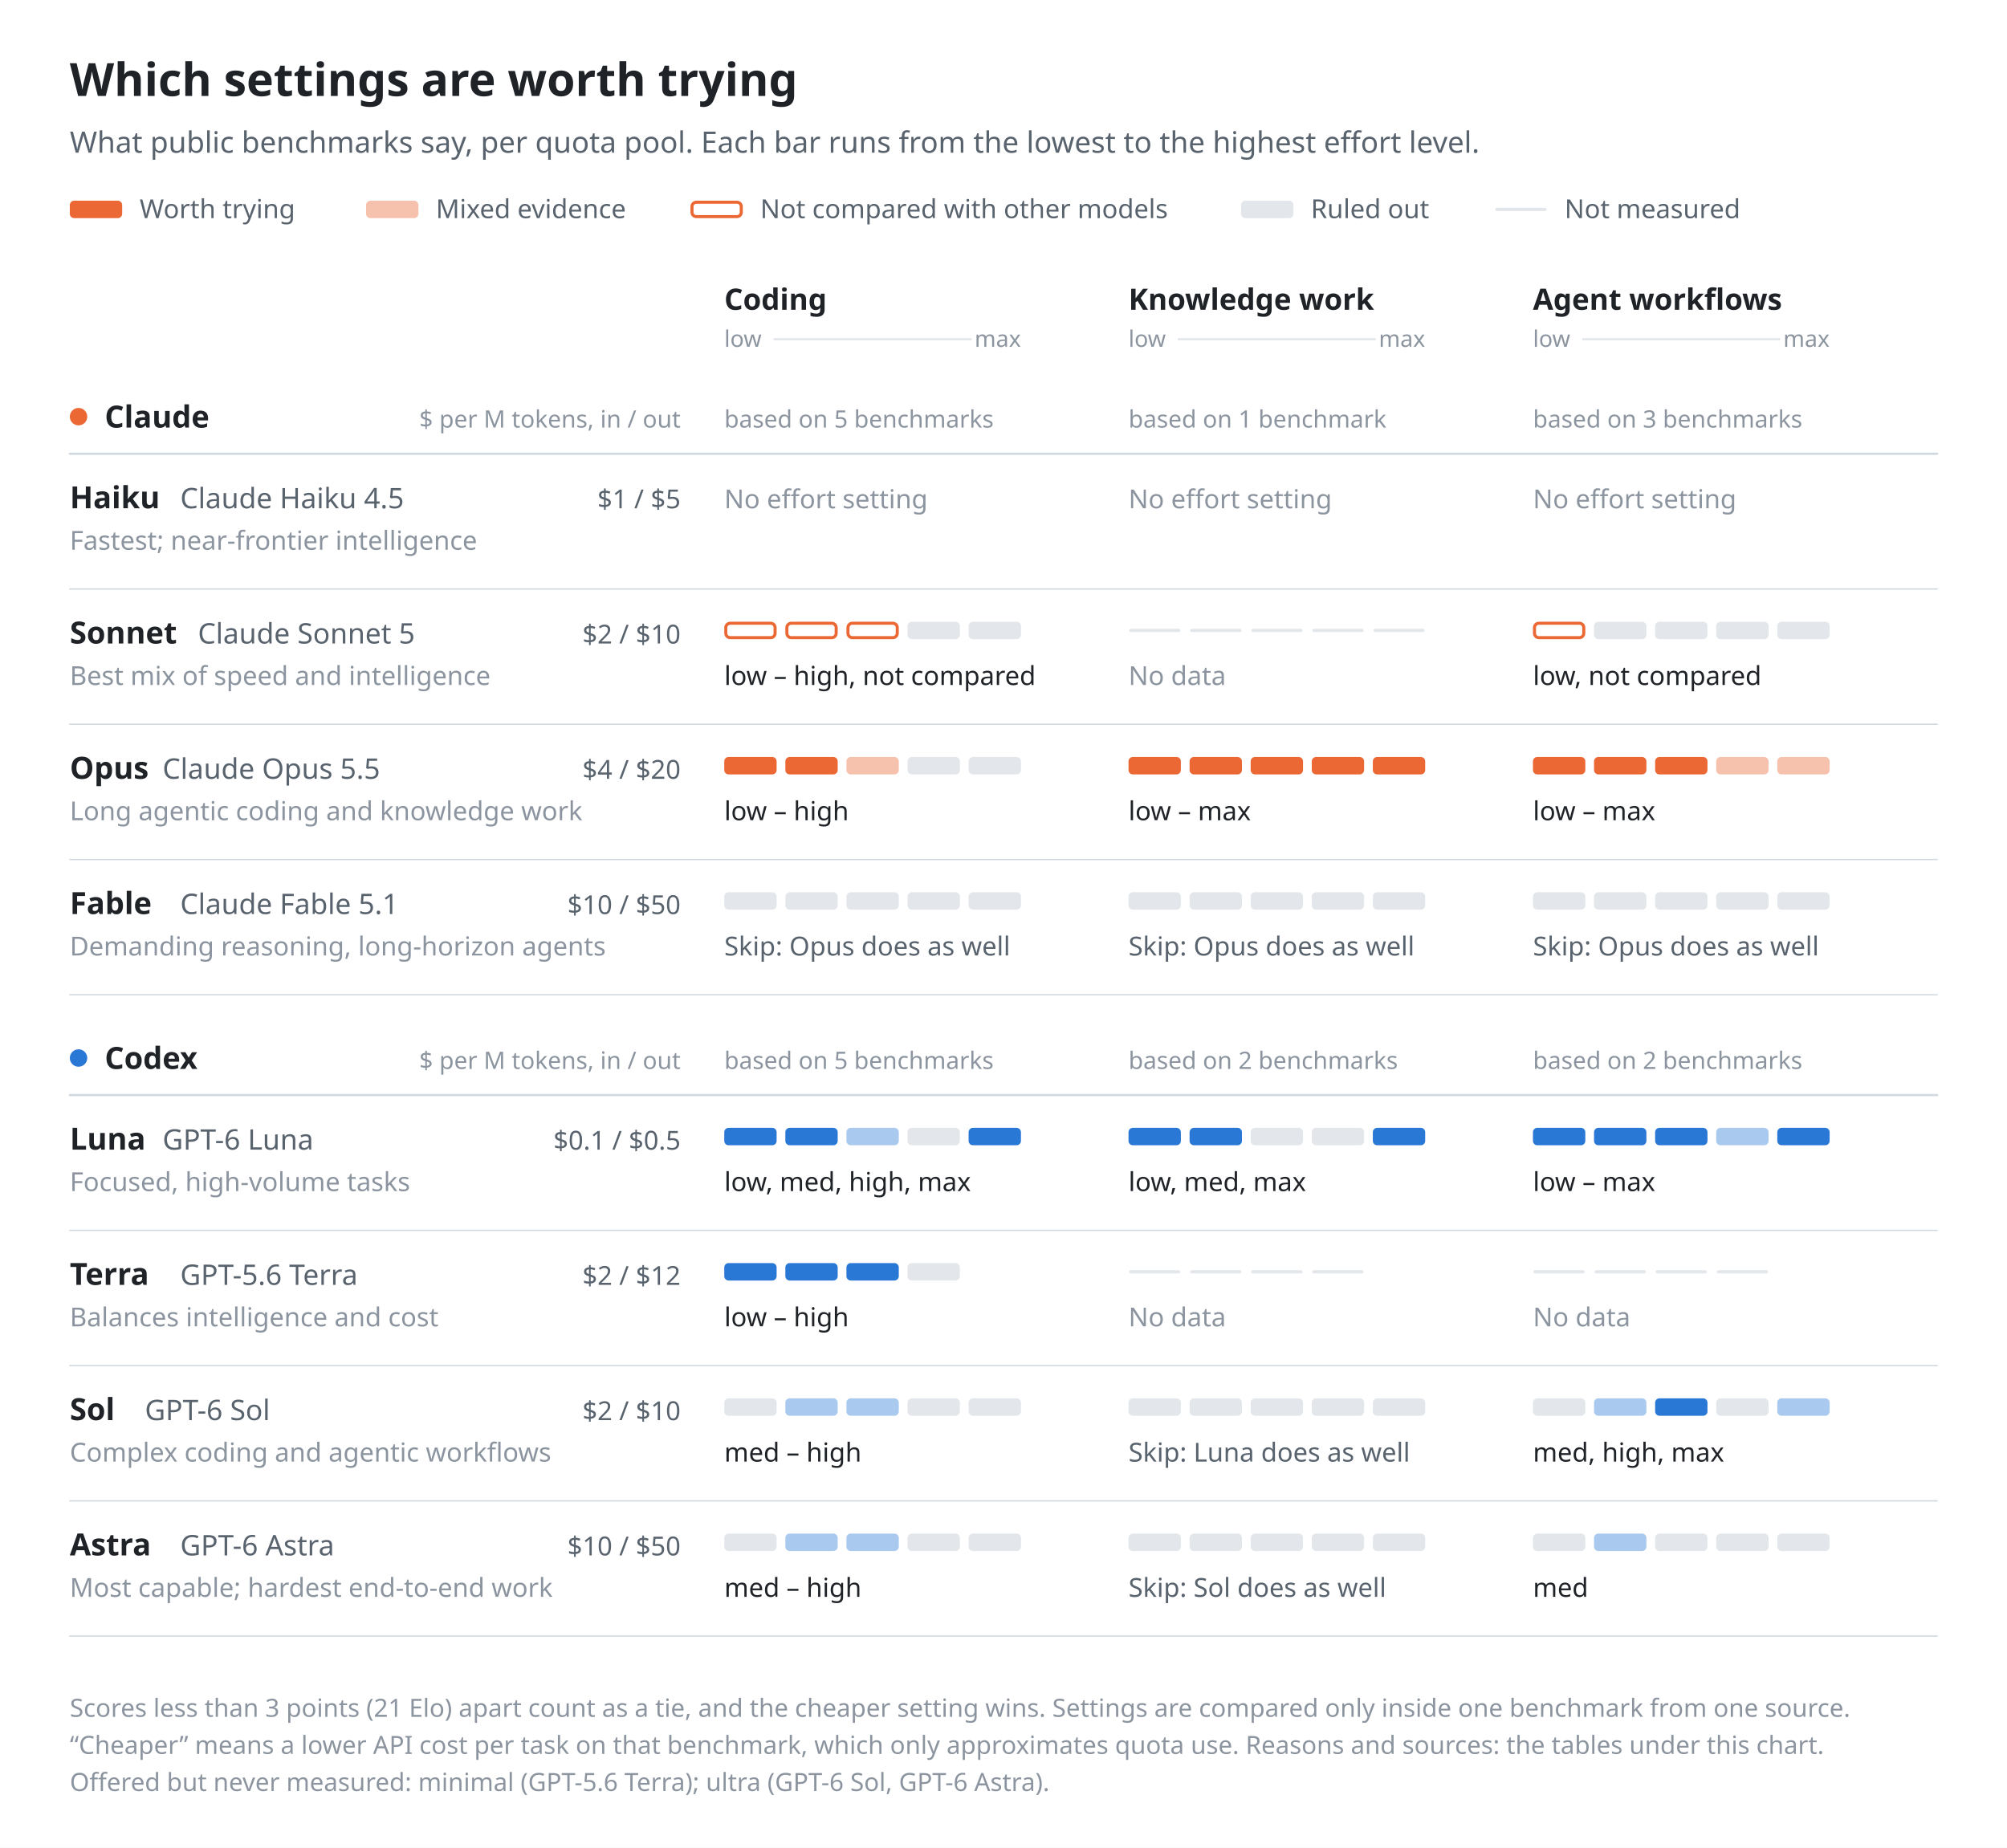
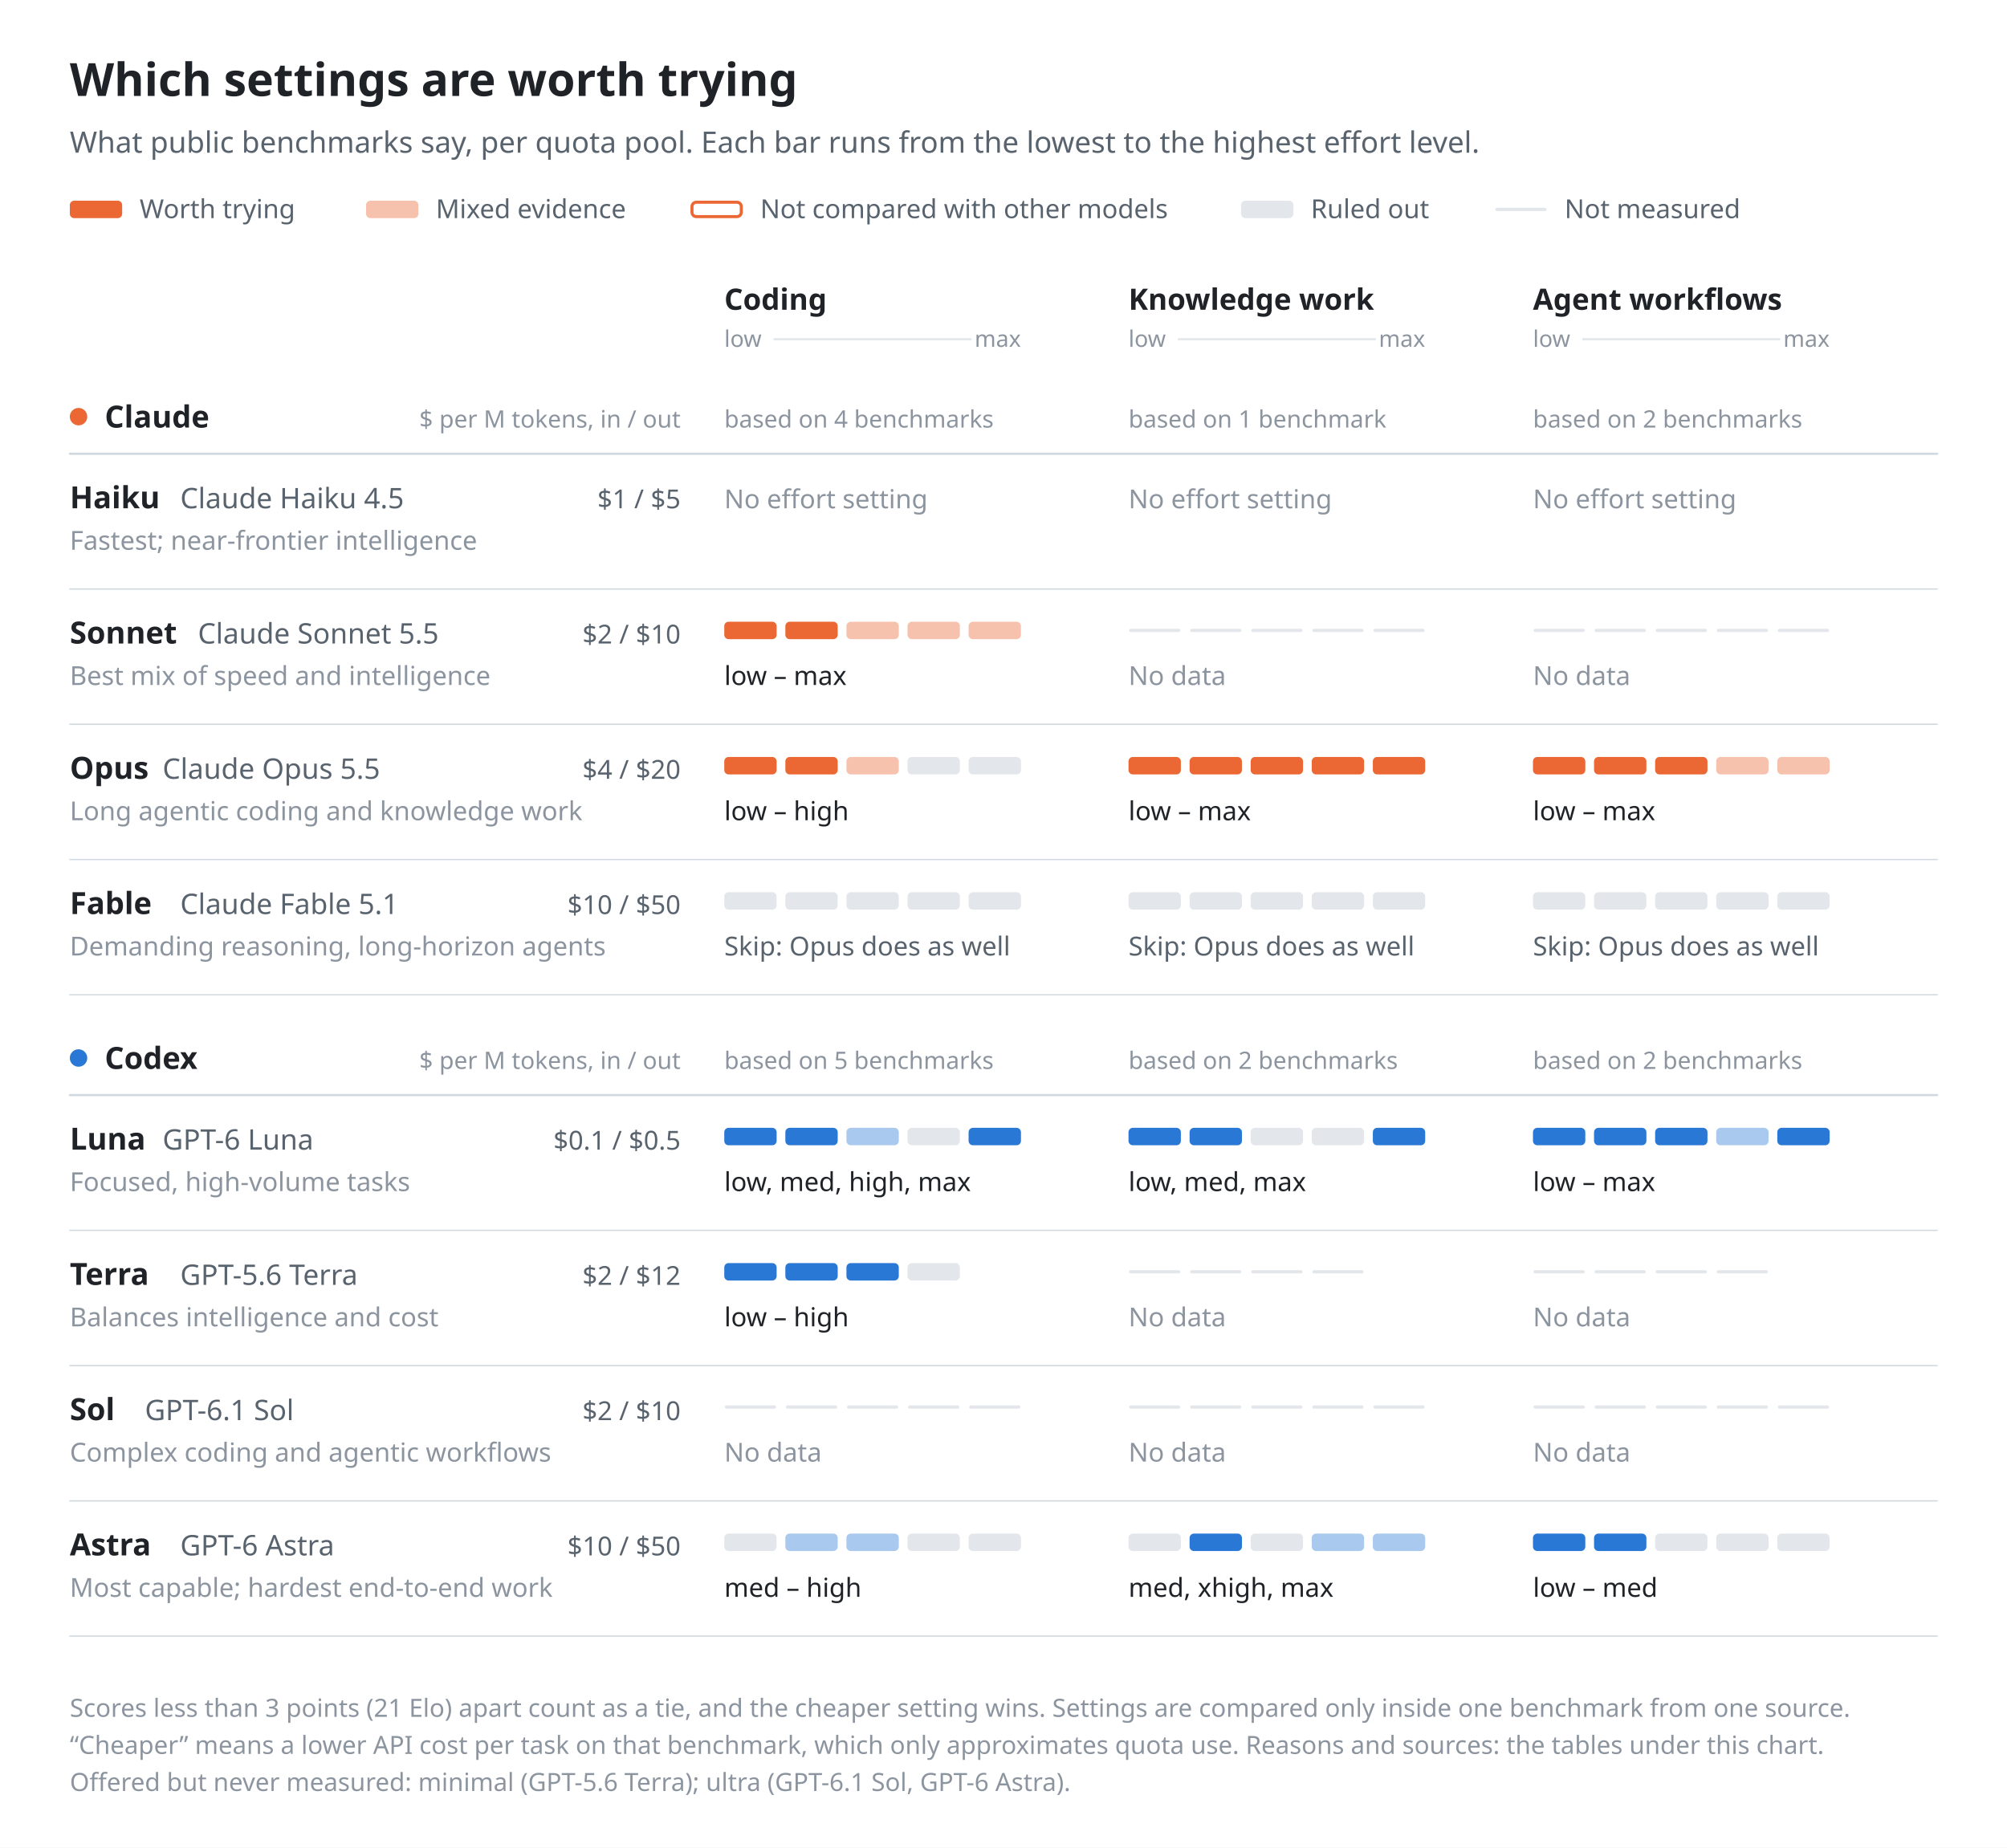
<svg xmlns="http://www.w3.org/2000/svg" width="920" height="847" viewBox="0 0 920 847" font-family="-apple-system, BlinkMacSystemFont, 'Segoe UI', 'Noto Sans', Helvetica, Arial, sans-serif" role="img">
  <rect width="100%" height="100%" fill="#ffffff" />
  <text x="32.0" y="44.0" font-size="21" font-weight="600" fill="#1f2328" text-anchor="start">Which settings are worth trying</text>
  <text x="32.0" y="70.0" font-size="13.5" font-weight="400" fill="#59636e" text-anchor="start">What public benchmarks say, per quota pool. Each bar runs from the lowest to the highest effort level.</text>
  <rect x="32.0" y="92.0" width="24.0" height="8.0" rx="2" fill="#eb6834" />
  <text x="64.0" y="100.0" font-size="12" font-weight="400" fill="#59636e" text-anchor="start">Worth trying</text>
  <rect x="167.8" y="92.0" width="24.0" height="8.0" rx="2" fill="#eb6834" fill-opacity="0.4" />
  <text x="199.8" y="100.0" font-size="12" font-weight="400" fill="#59636e" text-anchor="start">Mixed evidence</text>
  <rect x="317.2" y="92.7" width="22.6" height="6.6" rx="2" fill="none" stroke="#eb6834" stroke-width="1.4" />
  <text x="348.5" y="100.0" font-size="12" font-weight="400" fill="#59636e" text-anchor="start">Not compared with other models</text>
  <rect x="568.9" y="92.0" width="24.0" height="8.0" rx="2" fill="#e3e7eb" />
  <text x="600.9" y="100.0" font-size="12" font-weight="400" fill="#59636e" text-anchor="start">Ruled out</text>
  <line x1="686.2" y1="96.0" x2="708.2" y2="96.0" stroke="#e3e7eb" stroke-width="1.5" stroke-linecap="round" />
  <text x="717.2" y="100.0" font-size="12" font-weight="400" fill="#59636e" text-anchor="start">Not measured</text>
  <text x="332.0" y="142.0" font-size="13.5" font-weight="600" fill="#1f2328" text-anchor="start">Coding</text>
  <text x="332.0" y="159.0" font-size="10.5" font-weight="400" fill="#8c959f" text-anchor="start">low</text>
  <text x="468.0" y="159.0" font-size="10.5" font-weight="400" fill="#8c959f" text-anchor="end">max</text>
  <line x1="355.0" y1="155.5" x2="445.0" y2="155.5" stroke="#e3e7eb" stroke-width="1" stroke-linecap="round" />
  <text x="517.3" y="142.0" font-size="13.5" font-weight="600" fill="#1f2328" text-anchor="start">Knowledge work</text>
  <text x="517.3" y="159.0" font-size="10.5" font-weight="400" fill="#8c959f" text-anchor="start">low</text>
  <text x="653.3" y="159.0" font-size="10.5" font-weight="400" fill="#8c959f" text-anchor="end">max</text>
  <line x1="540.3" y1="155.5" x2="630.3" y2="155.5" stroke="#e3e7eb" stroke-width="1" stroke-linecap="round" />
  <text x="702.7" y="142.0" font-size="13.5" font-weight="600" fill="#1f2328" text-anchor="start">Agent workflows</text>
  <text x="702.7" y="159.0" font-size="10.5" font-weight="400" fill="#8c959f" text-anchor="start">low</text>
  <text x="838.7" y="159.0" font-size="10.5" font-weight="400" fill="#8c959f" text-anchor="end">max</text>
  <line x1="725.7" y1="155.5" x2="815.7" y2="155.5" stroke="#e3e7eb" stroke-width="1" stroke-linecap="round" />
  <circle cx="36.0" cy="191.0" r="4" fill="#eb6834" />
  <text x="48.0" y="196.0" font-size="14" font-weight="600" fill="#1f2328" text-anchor="start">Claude</text>
  <text x="312.0" y="196.0" font-size="11" font-weight="400" fill="#8c959f" text-anchor="end">$ per M tokens, in / out</text>
-   <text x="332.0" y="196.0" font-size="11" font-weight="400" fill="#8c959f" text-anchor="start">based on 5 benchmarks</text>
+   <text x="332.0" y="196.0" font-size="11" font-weight="400" fill="#8c959f" text-anchor="start">based on 4 benchmarks</text>
  <text x="517.3" y="196.0" font-size="11" font-weight="400" fill="#8c959f" text-anchor="start">based on 1 benchmark</text>
-   <text x="702.7" y="196.0" font-size="11" font-weight="400" fill="#8c959f" text-anchor="start">based on 3 benchmarks</text>
+   <text x="702.7" y="196.0" font-size="11" font-weight="400" fill="#8c959f" text-anchor="start">based on 2 benchmarks</text>
  <line x1="32.0" y1="208.0" x2="888.0" y2="208.0" stroke="#d1d9e0" stroke-width="1" stroke-linecap="round" />
  <text x="32.0" y="233.0" font-size="14" font-weight="600" fill="#1f2328" text-anchor="start">Haiku</text>
  <text x="82.6" y="233.0" font-size="13" font-weight="400" fill="#59636e" text-anchor="start">Claude Haiku 4.5</text>
  <text x="32.0" y="252.0" font-size="12" font-weight="400" fill="#8c959f" text-anchor="start">Fastest; near-frontier intelligence</text>
  <text x="312.0" y="233.0" font-size="12" font-weight="400" fill="#59636e" text-anchor="end">$1 / $5</text>
  <text x="332.0" y="233.0" font-size="12" font-weight="400" fill="#8c959f" text-anchor="start">No effort setting</text>
  <text x="517.3" y="233.0" font-size="12" font-weight="400" fill="#8c959f" text-anchor="start">No effort setting</text>
  <text x="702.7" y="233.0" font-size="12" font-weight="400" fill="#8c959f" text-anchor="start">No effort setting</text>
  <line x1="32.0" y1="270.0" x2="888.0" y2="270.0" stroke="#d1d9e0" stroke-width="0.6" stroke-linecap="round" />
  <text x="32.0" y="295.0" font-size="14" font-weight="600" fill="#1f2328" text-anchor="start">Sonnet</text>
-   <text x="90.7" y="295.0" font-size="13" font-weight="400" fill="#59636e" text-anchor="start">Claude Sonnet 5</text>
+   <text x="90.7" y="295.0" font-size="13" font-weight="400" fill="#59636e" text-anchor="start">Claude Sonnet 5.5</text>
  <text x="32.0" y="314.0" font-size="12" font-weight="400" fill="#8c959f" text-anchor="start">Best mix of speed and intelligence</text>
  <text x="312.0" y="295.0" font-size="12" font-weight="400" fill="#59636e" text-anchor="end">$2 / $10</text>
-   <rect x="332.7" y="285.7" width="22.6" height="6.6" rx="2" fill="none" stroke="#eb6834" stroke-width="1.4" />
-   <rect x="360.7" y="285.7" width="22.6" height="6.6" rx="2" fill="none" stroke="#eb6834" stroke-width="1.4" />
-   <rect x="388.7" y="285.7" width="22.6" height="6.6" rx="2" fill="none" stroke="#eb6834" stroke-width="1.4" />
-   <rect x="416.0" y="285.0" width="24.0" height="8.0" rx="2" fill="#e3e7eb" />
-   <rect x="444.0" y="285.0" width="24.0" height="8.0" rx="2" fill="#e3e7eb" />
-   <text x="332.0" y="314.0" font-size="12" font-weight="400" fill="#1f2328" text-anchor="start">low – high, not compared</text>
+   <rect x="332.0" y="285.0" width="24.0" height="8.0" rx="2" fill="#eb6834" />
+   <rect x="360.0" y="285.0" width="24.0" height="8.0" rx="2" fill="#eb6834" />
+   <rect x="388.0" y="285.0" width="24.0" height="8.0" rx="2" fill="#eb6834" fill-opacity="0.4" />
+   <rect x="416.0" y="285.0" width="24.0" height="8.0" rx="2" fill="#eb6834" fill-opacity="0.4" />
+   <rect x="444.0" y="285.0" width="24.0" height="8.0" rx="2" fill="#eb6834" fill-opacity="0.4" />
+   <text x="332.0" y="314.0" font-size="12" font-weight="400" fill="#1f2328" text-anchor="start">low – max</text>
  <line x1="518.3" y1="289.0" x2="540.3" y2="289.0" stroke="#e3e7eb" stroke-width="1.5" stroke-linecap="round" />
  <line x1="546.3" y1="289.0" x2="568.3" y2="289.0" stroke="#e3e7eb" stroke-width="1.5" stroke-linecap="round" />
  <line x1="574.3" y1="289.0" x2="596.3" y2="289.0" stroke="#e3e7eb" stroke-width="1.5" stroke-linecap="round" />
  <line x1="602.3" y1="289.0" x2="624.3" y2="289.0" stroke="#e3e7eb" stroke-width="1.5" stroke-linecap="round" />
  <line x1="630.3" y1="289.0" x2="652.3" y2="289.0" stroke="#e3e7eb" stroke-width="1.5" stroke-linecap="round" />
  <text x="517.3" y="314.0" font-size="12" font-weight="400" fill="#8c959f" text-anchor="start">No data</text>
-   <rect x="703.4" y="285.7" width="22.6" height="6.6" rx="2" fill="none" stroke="#eb6834" stroke-width="1.4" />
-   <rect x="730.7" y="285.0" width="24.0" height="8.0" rx="2" fill="#e3e7eb" />
-   <rect x="758.7" y="285.0" width="24.0" height="8.0" rx="2" fill="#e3e7eb" />
-   <rect x="786.7" y="285.0" width="24.0" height="8.0" rx="2" fill="#e3e7eb" />
-   <rect x="814.7" y="285.0" width="24.0" height="8.0" rx="2" fill="#e3e7eb" />
-   <text x="702.7" y="314.0" font-size="12" font-weight="400" fill="#1f2328" text-anchor="start">low, not compared</text>
+   <line x1="703.7" y1="289.0" x2="725.7" y2="289.0" stroke="#e3e7eb" stroke-width="1.5" stroke-linecap="round" />
+   <line x1="731.7" y1="289.0" x2="753.7" y2="289.0" stroke="#e3e7eb" stroke-width="1.5" stroke-linecap="round" />
+   <line x1="759.7" y1="289.0" x2="781.7" y2="289.0" stroke="#e3e7eb" stroke-width="1.5" stroke-linecap="round" />
+   <line x1="787.7" y1="289.0" x2="809.7" y2="289.0" stroke="#e3e7eb" stroke-width="1.5" stroke-linecap="round" />
+   <line x1="815.7" y1="289.0" x2="837.7" y2="289.0" stroke="#e3e7eb" stroke-width="1.5" stroke-linecap="round" />
+   <text x="702.7" y="314.0" font-size="12" font-weight="400" fill="#8c959f" text-anchor="start">No data</text>
  <line x1="32.0" y1="332.0" x2="888.0" y2="332.0" stroke="#d1d9e0" stroke-width="0.6" stroke-linecap="round" />
  <text x="32.0" y="357.0" font-size="14" font-weight="600" fill="#1f2328" text-anchor="start">Opus</text>
  <text x="74.5" y="357.0" font-size="13" font-weight="400" fill="#59636e" text-anchor="start">Claude Opus 5.5</text>
  <text x="32.0" y="376.0" font-size="12" font-weight="400" fill="#8c959f" text-anchor="start">Long agentic coding and knowledge work</text>
  <text x="312.0" y="357.0" font-size="12" font-weight="400" fill="#59636e" text-anchor="end">$4 / $20</text>
  <rect x="332.0" y="347.0" width="24.0" height="8.0" rx="2" fill="#eb6834" />
  <rect x="360.0" y="347.0" width="24.0" height="8.0" rx="2" fill="#eb6834" />
  <rect x="388.0" y="347.0" width="24.0" height="8.0" rx="2" fill="#eb6834" fill-opacity="0.4" />
  <rect x="416.0" y="347.0" width="24.0" height="8.0" rx="2" fill="#e3e7eb" />
  <rect x="444.0" y="347.0" width="24.0" height="8.0" rx="2" fill="#e3e7eb" />
  <text x="332.0" y="376.0" font-size="12" font-weight="400" fill="#1f2328" text-anchor="start">low – high</text>
  <rect x="517.3" y="347.0" width="24.0" height="8.0" rx="2" fill="#eb6834" />
  <rect x="545.3" y="347.0" width="24.0" height="8.0" rx="2" fill="#eb6834" />
  <rect x="573.3" y="347.0" width="24.0" height="8.0" rx="2" fill="#eb6834" />
  <rect x="601.3" y="347.0" width="24.0" height="8.0" rx="2" fill="#eb6834" />
  <rect x="629.3" y="347.0" width="24.0" height="8.0" rx="2" fill="#eb6834" />
  <text x="517.3" y="376.0" font-size="12" font-weight="400" fill="#1f2328" text-anchor="start">low – max</text>
  <rect x="702.7" y="347.0" width="24.0" height="8.0" rx="2" fill="#eb6834" />
  <rect x="730.7" y="347.0" width="24.0" height="8.0" rx="2" fill="#eb6834" />
  <rect x="758.7" y="347.0" width="24.0" height="8.0" rx="2" fill="#eb6834" />
  <rect x="786.7" y="347.0" width="24.0" height="8.0" rx="2" fill="#eb6834" fill-opacity="0.4" />
  <rect x="814.7" y="347.0" width="24.0" height="8.0" rx="2" fill="#eb6834" fill-opacity="0.4" />
  <text x="702.7" y="376.0" font-size="12" font-weight="400" fill="#1f2328" text-anchor="start">low – max</text>
  <line x1="32.0" y1="394.0" x2="888.0" y2="394.0" stroke="#d1d9e0" stroke-width="0.6" stroke-linecap="round" />
  <text x="32.0" y="419.0" font-size="14" font-weight="600" fill="#1f2328" text-anchor="start">Fable</text>
  <text x="82.6" y="419.0" font-size="13" font-weight="400" fill="#59636e" text-anchor="start">Claude Fable 5.1</text>
  <text x="32.0" y="438.0" font-size="12" font-weight="400" fill="#8c959f" text-anchor="start">Demanding reasoning, long-horizon agents</text>
  <text x="312.0" y="419.0" font-size="12" font-weight="400" fill="#59636e" text-anchor="end">$10 / $50</text>
  <rect x="332.0" y="409.0" width="24.0" height="8.0" rx="2" fill="#e3e7eb" />
  <rect x="360.0" y="409.0" width="24.0" height="8.0" rx="2" fill="#e3e7eb" />
  <rect x="388.0" y="409.0" width="24.0" height="8.0" rx="2" fill="#e3e7eb" />
  <rect x="416.0" y="409.0" width="24.0" height="8.0" rx="2" fill="#e3e7eb" />
  <rect x="444.0" y="409.0" width="24.0" height="8.0" rx="2" fill="#e3e7eb" />
  <text x="332.0" y="438.0" font-size="12" font-weight="400" fill="#59636e" text-anchor="start">Skip: Opus does as well</text>
  <rect x="517.3" y="409.0" width="24.0" height="8.0" rx="2" fill="#e3e7eb" />
  <rect x="545.3" y="409.0" width="24.0" height="8.0" rx="2" fill="#e3e7eb" />
  <rect x="573.3" y="409.0" width="24.0" height="8.0" rx="2" fill="#e3e7eb" />
  <rect x="601.3" y="409.0" width="24.0" height="8.0" rx="2" fill="#e3e7eb" />
  <rect x="629.3" y="409.0" width="24.0" height="8.0" rx="2" fill="#e3e7eb" />
  <text x="517.3" y="438.0" font-size="12" font-weight="400" fill="#59636e" text-anchor="start">Skip: Opus does as well</text>
  <rect x="702.7" y="409.0" width="24.0" height="8.0" rx="2" fill="#e3e7eb" />
  <rect x="730.7" y="409.0" width="24.0" height="8.0" rx="2" fill="#e3e7eb" />
  <rect x="758.7" y="409.0" width="24.0" height="8.0" rx="2" fill="#e3e7eb" />
  <rect x="786.7" y="409.0" width="24.0" height="8.0" rx="2" fill="#e3e7eb" />
  <rect x="814.7" y="409.0" width="24.0" height="8.0" rx="2" fill="#e3e7eb" />
  <text x="702.7" y="438.0" font-size="12" font-weight="400" fill="#59636e" text-anchor="start">Skip: Opus does as well</text>
  <line x1="32.0" y1="456.0" x2="888.0" y2="456.0" stroke="#d1d9e0" stroke-width="0.6" stroke-linecap="round" />
  <circle cx="36.0" cy="485.0" r="4" fill="#2a78d6" />
  <text x="48.0" y="490.0" font-size="14" font-weight="600" fill="#1f2328" text-anchor="start">Codex</text>
  <text x="312.0" y="490.0" font-size="11" font-weight="400" fill="#8c959f" text-anchor="end">$ per M tokens, in / out</text>
  <text x="332.0" y="490.0" font-size="11" font-weight="400" fill="#8c959f" text-anchor="start">based on 5 benchmarks</text>
  <text x="517.3" y="490.0" font-size="11" font-weight="400" fill="#8c959f" text-anchor="start">based on 2 benchmarks</text>
  <text x="702.7" y="490.0" font-size="11" font-weight="400" fill="#8c959f" text-anchor="start">based on 2 benchmarks</text>
  <line x1="32.0" y1="502.0" x2="888.0" y2="502.0" stroke="#d1d9e0" stroke-width="1" stroke-linecap="round" />
  <text x="32.0" y="527.0" font-size="14" font-weight="600" fill="#1f2328" text-anchor="start">Luna</text>
  <text x="74.5" y="527.0" font-size="13" font-weight="400" fill="#59636e" text-anchor="start">GPT-6 Luna</text>
  <text x="32.0" y="546.0" font-size="12" font-weight="400" fill="#8c959f" text-anchor="start">Focused, high-volume tasks</text>
  <text x="312.0" y="527.0" font-size="12" font-weight="400" fill="#59636e" text-anchor="end">$0.1 / $0.5</text>
  <rect x="332.0" y="517.0" width="24.0" height="8.0" rx="2" fill="#2a78d6" />
  <rect x="360.0" y="517.0" width="24.0" height="8.0" rx="2" fill="#2a78d6" />
  <rect x="388.0" y="517.0" width="24.0" height="8.0" rx="2" fill="#2a78d6" fill-opacity="0.4" />
  <rect x="416.0" y="517.0" width="24.0" height="8.0" rx="2" fill="#e3e7eb" />
  <rect x="444.0" y="517.0" width="24.0" height="8.0" rx="2" fill="#2a78d6" />
  <text x="332.0" y="546.0" font-size="12" font-weight="400" fill="#1f2328" text-anchor="start">low, med, high, max</text>
  <rect x="517.3" y="517.0" width="24.0" height="8.0" rx="2" fill="#2a78d6" />
  <rect x="545.3" y="517.0" width="24.0" height="8.0" rx="2" fill="#2a78d6" />
  <rect x="573.3" y="517.0" width="24.0" height="8.0" rx="2" fill="#e3e7eb" />
  <rect x="601.3" y="517.0" width="24.0" height="8.0" rx="2" fill="#e3e7eb" />
  <rect x="629.3" y="517.0" width="24.0" height="8.0" rx="2" fill="#2a78d6" />
  <text x="517.3" y="546.0" font-size="12" font-weight="400" fill="#1f2328" text-anchor="start">low, med, max</text>
  <rect x="702.7" y="517.0" width="24.0" height="8.0" rx="2" fill="#2a78d6" />
  <rect x="730.7" y="517.0" width="24.0" height="8.0" rx="2" fill="#2a78d6" />
  <rect x="758.7" y="517.0" width="24.0" height="8.0" rx="2" fill="#2a78d6" />
  <rect x="786.7" y="517.0" width="24.0" height="8.0" rx="2" fill="#2a78d6" fill-opacity="0.4" />
  <rect x="814.7" y="517.0" width="24.0" height="8.0" rx="2" fill="#2a78d6" />
  <text x="702.7" y="546.0" font-size="12" font-weight="400" fill="#1f2328" text-anchor="start">low – max</text>
  <line x1="32.0" y1="564.0" x2="888.0" y2="564.0" stroke="#d1d9e0" stroke-width="0.6" stroke-linecap="round" />
  <text x="32.0" y="589.0" font-size="14" font-weight="600" fill="#1f2328" text-anchor="start">Terra</text>
  <text x="82.6" y="589.0" font-size="13" font-weight="400" fill="#59636e" text-anchor="start">GPT-5.6 Terra</text>
  <text x="32.0" y="608.0" font-size="12" font-weight="400" fill="#8c959f" text-anchor="start">Balances intelligence and cost</text>
  <text x="312.0" y="589.0" font-size="12" font-weight="400" fill="#59636e" text-anchor="end">$2 / $12</text>
  <rect x="332.0" y="579.0" width="24.0" height="8.0" rx="2" fill="#2a78d6" />
  <rect x="360.0" y="579.0" width="24.0" height="8.0" rx="2" fill="#2a78d6" />
  <rect x="388.0" y="579.0" width="24.0" height="8.0" rx="2" fill="#2a78d6" />
  <rect x="416.0" y="579.0" width="24.0" height="8.0" rx="2" fill="#e3e7eb" />
  <rect x="444.0" y="579.0" width="24.0" height="8.0" rx="2" fill="none" />
  <text x="332.0" y="608.0" font-size="12" font-weight="400" fill="#1f2328" text-anchor="start">low – high</text>
  <line x1="518.3" y1="583.0" x2="540.3" y2="583.0" stroke="#e3e7eb" stroke-width="1.5" stroke-linecap="round" />
  <line x1="546.3" y1="583.0" x2="568.3" y2="583.0" stroke="#e3e7eb" stroke-width="1.5" stroke-linecap="round" />
  <line x1="574.3" y1="583.0" x2="596.3" y2="583.0" stroke="#e3e7eb" stroke-width="1.5" stroke-linecap="round" />
  <line x1="602.3" y1="583.0" x2="624.3" y2="583.0" stroke="#e3e7eb" stroke-width="1.5" stroke-linecap="round" />
  <rect x="629.3" y="579.0" width="24.0" height="8.0" rx="2" fill="none" />
  <text x="517.3" y="608.0" font-size="12" font-weight="400" fill="#8c959f" text-anchor="start">No data</text>
  <line x1="703.7" y1="583.0" x2="725.7" y2="583.0" stroke="#e3e7eb" stroke-width="1.5" stroke-linecap="round" />
  <line x1="731.7" y1="583.0" x2="753.7" y2="583.0" stroke="#e3e7eb" stroke-width="1.5" stroke-linecap="round" />
  <line x1="759.7" y1="583.0" x2="781.7" y2="583.0" stroke="#e3e7eb" stroke-width="1.5" stroke-linecap="round" />
  <line x1="787.7" y1="583.0" x2="809.7" y2="583.0" stroke="#e3e7eb" stroke-width="1.5" stroke-linecap="round" />
  <rect x="814.7" y="579.0" width="24.0" height="8.0" rx="2" fill="none" />
  <text x="702.7" y="608.0" font-size="12" font-weight="400" fill="#8c959f" text-anchor="start">No data</text>
  <line x1="32.0" y1="626.0" x2="888.0" y2="626.0" stroke="#d1d9e0" stroke-width="0.6" stroke-linecap="round" />
  <text x="32.0" y="651.0" font-size="14" font-weight="600" fill="#1f2328" text-anchor="start">Sol</text>
-   <text x="66.4" y="651.0" font-size="13" font-weight="400" fill="#59636e" text-anchor="start">GPT-6 Sol</text>
+   <text x="66.4" y="651.0" font-size="13" font-weight="400" fill="#59636e" text-anchor="start">GPT-6.1 Sol</text>
  <text x="32.0" y="670.0" font-size="12" font-weight="400" fill="#8c959f" text-anchor="start">Complex coding and agentic workflows</text>
  <text x="312.0" y="651.0" font-size="12" font-weight="400" fill="#59636e" text-anchor="end">$2 / $10</text>
-   <rect x="332.0" y="641.0" width="24.0" height="8.0" rx="2" fill="#e3e7eb" />
-   <rect x="360.0" y="641.0" width="24.0" height="8.0" rx="2" fill="#2a78d6" fill-opacity="0.4" />
-   <rect x="388.0" y="641.0" width="24.0" height="8.0" rx="2" fill="#2a78d6" fill-opacity="0.4" />
-   <rect x="416.0" y="641.0" width="24.0" height="8.0" rx="2" fill="#e3e7eb" />
-   <rect x="444.0" y="641.0" width="24.0" height="8.0" rx="2" fill="#e3e7eb" />
-   <text x="332.0" y="670.0" font-size="12" font-weight="400" fill="#1f2328" text-anchor="start">med – high</text>
-   <rect x="517.3" y="641.0" width="24.0" height="8.0" rx="2" fill="#e3e7eb" />
-   <rect x="545.3" y="641.0" width="24.0" height="8.0" rx="2" fill="#e3e7eb" />
-   <rect x="573.3" y="641.0" width="24.0" height="8.0" rx="2" fill="#e3e7eb" />
-   <rect x="601.3" y="641.0" width="24.0" height="8.0" rx="2" fill="#e3e7eb" />
-   <rect x="629.3" y="641.0" width="24.0" height="8.0" rx="2" fill="#e3e7eb" />
-   <text x="517.3" y="670.0" font-size="12" font-weight="400" fill="#59636e" text-anchor="start">Skip: Luna does as well</text>
-   <rect x="702.7" y="641.0" width="24.0" height="8.0" rx="2" fill="#e3e7eb" />
-   <rect x="730.7" y="641.0" width="24.0" height="8.0" rx="2" fill="#2a78d6" fill-opacity="0.4" />
-   <rect x="758.7" y="641.0" width="24.0" height="8.0" rx="2" fill="#2a78d6" />
-   <rect x="786.7" y="641.0" width="24.0" height="8.0" rx="2" fill="#e3e7eb" />
-   <rect x="814.7" y="641.0" width="24.0" height="8.0" rx="2" fill="#2a78d6" fill-opacity="0.4" />
-   <text x="702.7" y="670.0" font-size="12" font-weight="400" fill="#1f2328" text-anchor="start">med, high, max</text>
+   <line x1="333.0" y1="645.0" x2="355.0" y2="645.0" stroke="#e3e7eb" stroke-width="1.5" stroke-linecap="round" />
+   <line x1="361.0" y1="645.0" x2="383.0" y2="645.0" stroke="#e3e7eb" stroke-width="1.5" stroke-linecap="round" />
+   <line x1="389.0" y1="645.0" x2="411.0" y2="645.0" stroke="#e3e7eb" stroke-width="1.5" stroke-linecap="round" />
+   <line x1="417.0" y1="645.0" x2="439.0" y2="645.0" stroke="#e3e7eb" stroke-width="1.5" stroke-linecap="round" />
+   <line x1="445.0" y1="645.0" x2="467.0" y2="645.0" stroke="#e3e7eb" stroke-width="1.5" stroke-linecap="round" />
+   <text x="332.0" y="670.0" font-size="12" font-weight="400" fill="#8c959f" text-anchor="start">No data</text>
+   <line x1="518.3" y1="645.0" x2="540.3" y2="645.0" stroke="#e3e7eb" stroke-width="1.5" stroke-linecap="round" />
+   <line x1="546.3" y1="645.0" x2="568.3" y2="645.0" stroke="#e3e7eb" stroke-width="1.5" stroke-linecap="round" />
+   <line x1="574.3" y1="645.0" x2="596.3" y2="645.0" stroke="#e3e7eb" stroke-width="1.5" stroke-linecap="round" />
+   <line x1="602.3" y1="645.0" x2="624.3" y2="645.0" stroke="#e3e7eb" stroke-width="1.5" stroke-linecap="round" />
+   <line x1="630.3" y1="645.0" x2="652.3" y2="645.0" stroke="#e3e7eb" stroke-width="1.5" stroke-linecap="round" />
+   <text x="517.3" y="670.0" font-size="12" font-weight="400" fill="#8c959f" text-anchor="start">No data</text>
+   <line x1="703.7" y1="645.0" x2="725.7" y2="645.0" stroke="#e3e7eb" stroke-width="1.5" stroke-linecap="round" />
+   <line x1="731.7" y1="645.0" x2="753.7" y2="645.0" stroke="#e3e7eb" stroke-width="1.5" stroke-linecap="round" />
+   <line x1="759.7" y1="645.0" x2="781.7" y2="645.0" stroke="#e3e7eb" stroke-width="1.5" stroke-linecap="round" />
+   <line x1="787.7" y1="645.0" x2="809.7" y2="645.0" stroke="#e3e7eb" stroke-width="1.5" stroke-linecap="round" />
+   <line x1="815.7" y1="645.0" x2="837.7" y2="645.0" stroke="#e3e7eb" stroke-width="1.5" stroke-linecap="round" />
+   <text x="702.7" y="670.0" font-size="12" font-weight="400" fill="#8c959f" text-anchor="start">No data</text>
  <line x1="32.0" y1="688.0" x2="888.0" y2="688.0" stroke="#d1d9e0" stroke-width="0.6" stroke-linecap="round" />
  <text x="32.0" y="713.0" font-size="14" font-weight="600" fill="#1f2328" text-anchor="start">Astra</text>
  <text x="82.6" y="713.0" font-size="13" font-weight="400" fill="#59636e" text-anchor="start">GPT-6 Astra</text>
  <text x="32.0" y="732.0" font-size="12" font-weight="400" fill="#8c959f" text-anchor="start">Most capable; hardest end-to-end work</text>
  <text x="312.0" y="713.0" font-size="12" font-weight="400" fill="#59636e" text-anchor="end">$10 / $50</text>
  <rect x="332.0" y="703.0" width="24.0" height="8.0" rx="2" fill="#e3e7eb" />
  <rect x="360.0" y="703.0" width="24.0" height="8.0" rx="2" fill="#2a78d6" fill-opacity="0.4" />
  <rect x="388.0" y="703.0" width="24.0" height="8.0" rx="2" fill="#2a78d6" fill-opacity="0.4" />
  <rect x="416.0" y="703.0" width="24.0" height="8.0" rx="2" fill="#e3e7eb" />
  <rect x="444.0" y="703.0" width="24.0" height="8.0" rx="2" fill="#e3e7eb" />
  <text x="332.0" y="732.0" font-size="12" font-weight="400" fill="#1f2328" text-anchor="start">med – high</text>
  <rect x="517.3" y="703.0" width="24.0" height="8.0" rx="2" fill="#e3e7eb" />
-   <rect x="545.3" y="703.0" width="24.0" height="8.0" rx="2" fill="#e3e7eb" />
+   <rect x="545.3" y="703.0" width="24.0" height="8.0" rx="2" fill="#2a78d6" />
  <rect x="573.3" y="703.0" width="24.0" height="8.0" rx="2" fill="#e3e7eb" />
-   <rect x="601.3" y="703.0" width="24.0" height="8.0" rx="2" fill="#e3e7eb" />
-   <rect x="629.3" y="703.0" width="24.0" height="8.0" rx="2" fill="#e3e7eb" />
-   <text x="517.3" y="732.0" font-size="12" font-weight="400" fill="#59636e" text-anchor="start">Skip: Sol does as well</text>
-   <rect x="702.7" y="703.0" width="24.0" height="8.0" rx="2" fill="#e3e7eb" />
-   <rect x="730.7" y="703.0" width="24.0" height="8.0" rx="2" fill="#2a78d6" fill-opacity="0.4" />
+   <rect x="601.3" y="703.0" width="24.0" height="8.0" rx="2" fill="#2a78d6" fill-opacity="0.4" />
+   <rect x="629.3" y="703.0" width="24.0" height="8.0" rx="2" fill="#2a78d6" fill-opacity="0.4" />
+   <text x="517.3" y="732.0" font-size="12" font-weight="400" fill="#1f2328" text-anchor="start">med, xhigh, max</text>
+   <rect x="702.7" y="703.0" width="24.0" height="8.0" rx="2" fill="#2a78d6" />
+   <rect x="730.7" y="703.0" width="24.0" height="8.0" rx="2" fill="#2a78d6" />
  <rect x="758.7" y="703.0" width="24.0" height="8.0" rx="2" fill="#e3e7eb" />
  <rect x="786.7" y="703.0" width="24.0" height="8.0" rx="2" fill="#e3e7eb" />
  <rect x="814.7" y="703.0" width="24.0" height="8.0" rx="2" fill="#e3e7eb" />
-   <text x="702.7" y="732.0" font-size="12" font-weight="400" fill="#1f2328" text-anchor="start">med</text>
+   <text x="702.7" y="732.0" font-size="12" font-weight="400" fill="#1f2328" text-anchor="start">low – med</text>
  <line x1="32.0" y1="750.0" x2="888.0" y2="750.0" stroke="#d1d9e0" stroke-width="0.6" stroke-linecap="round" />
  <text x="32.0" y="787.0" font-size="11.5" font-weight="400" fill="#8c959f" text-anchor="start">Scores less than 3 points (21 Elo) apart count as a tie, and the cheaper setting wins. Settings are compared only inside one benchmark from one source.</text>
  <text x="32.0" y="804.0" font-size="11.5" font-weight="400" fill="#8c959f" text-anchor="start">“Cheaper” means a lower API cost per task on that benchmark, which only approximates quota use. Reasons and sources: the tables under this chart.</text>
-   <text x="32.0" y="821.0" font-size="11.5" font-weight="400" fill="#8c959f" text-anchor="start">Offered but never measured: minimal (GPT-5.6 Terra); ultra (GPT-6 Sol, GPT-6 Astra).</text>
+   <text x="32.0" y="821.0" font-size="11.5" font-weight="400" fill="#8c959f" text-anchor="start">Offered but never measured: minimal (GPT-5.6 Terra); ultra (GPT-6.1 Sol, GPT-6 Astra).</text>
</svg>
